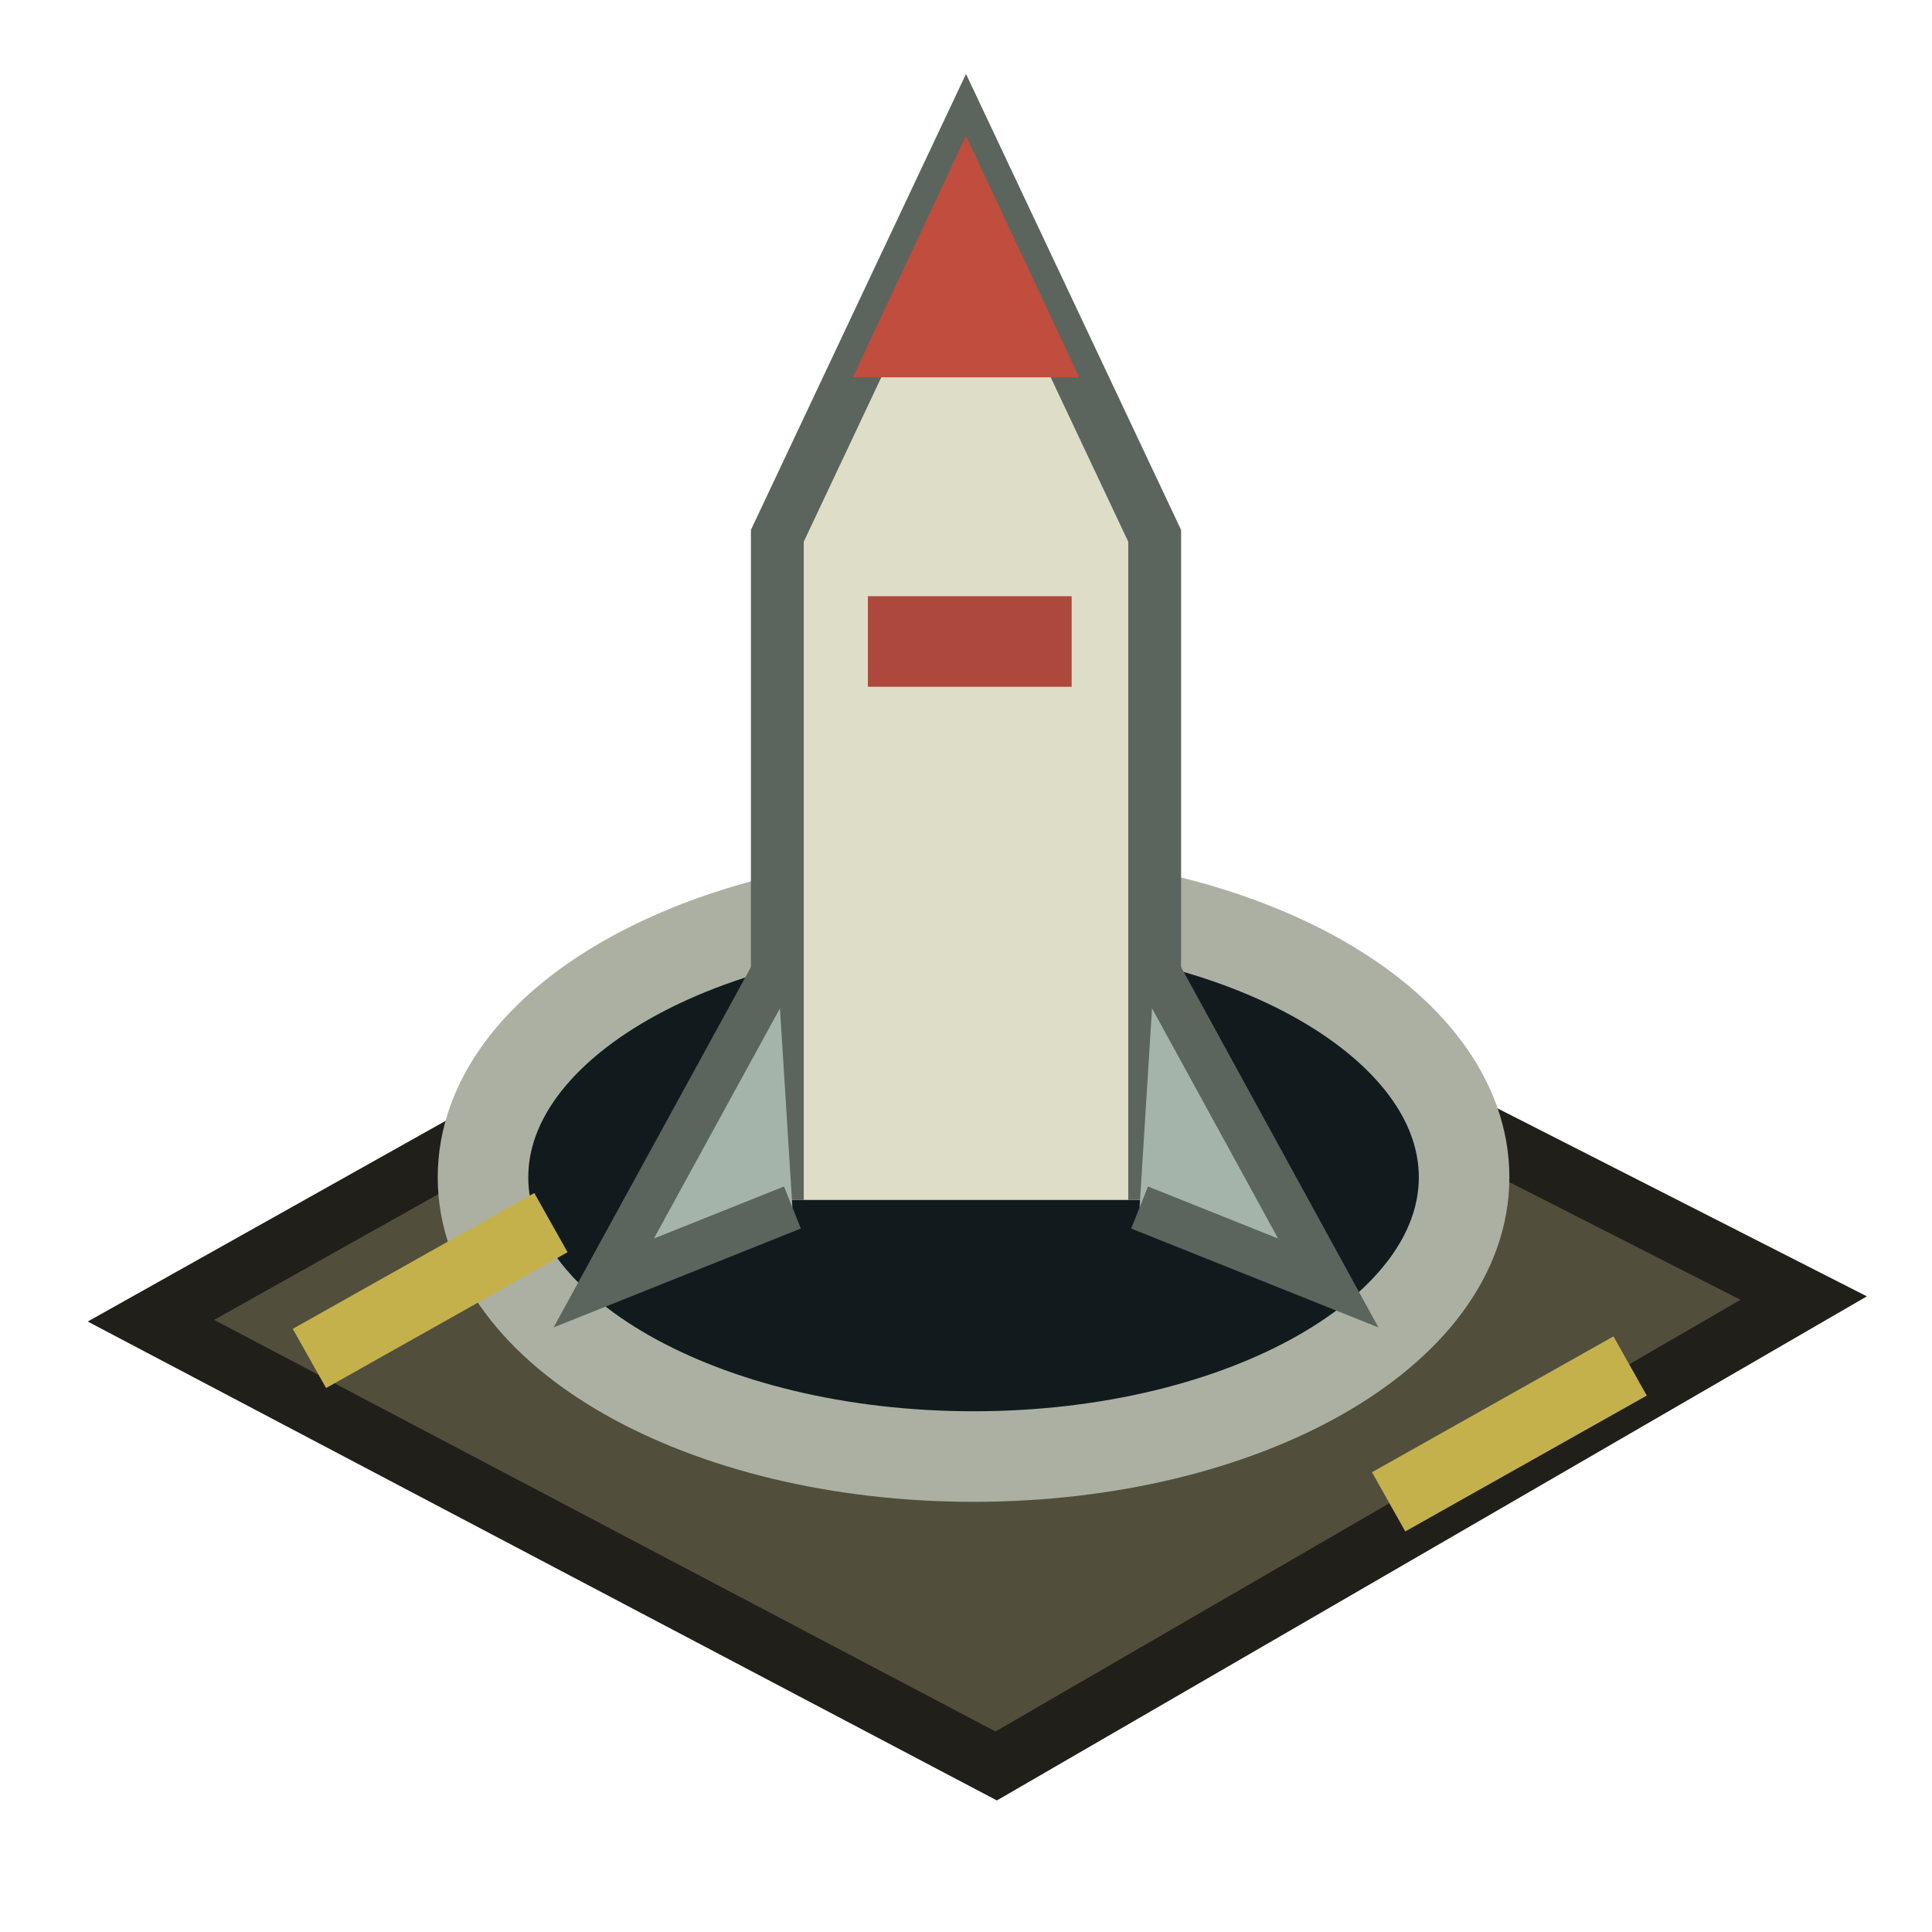
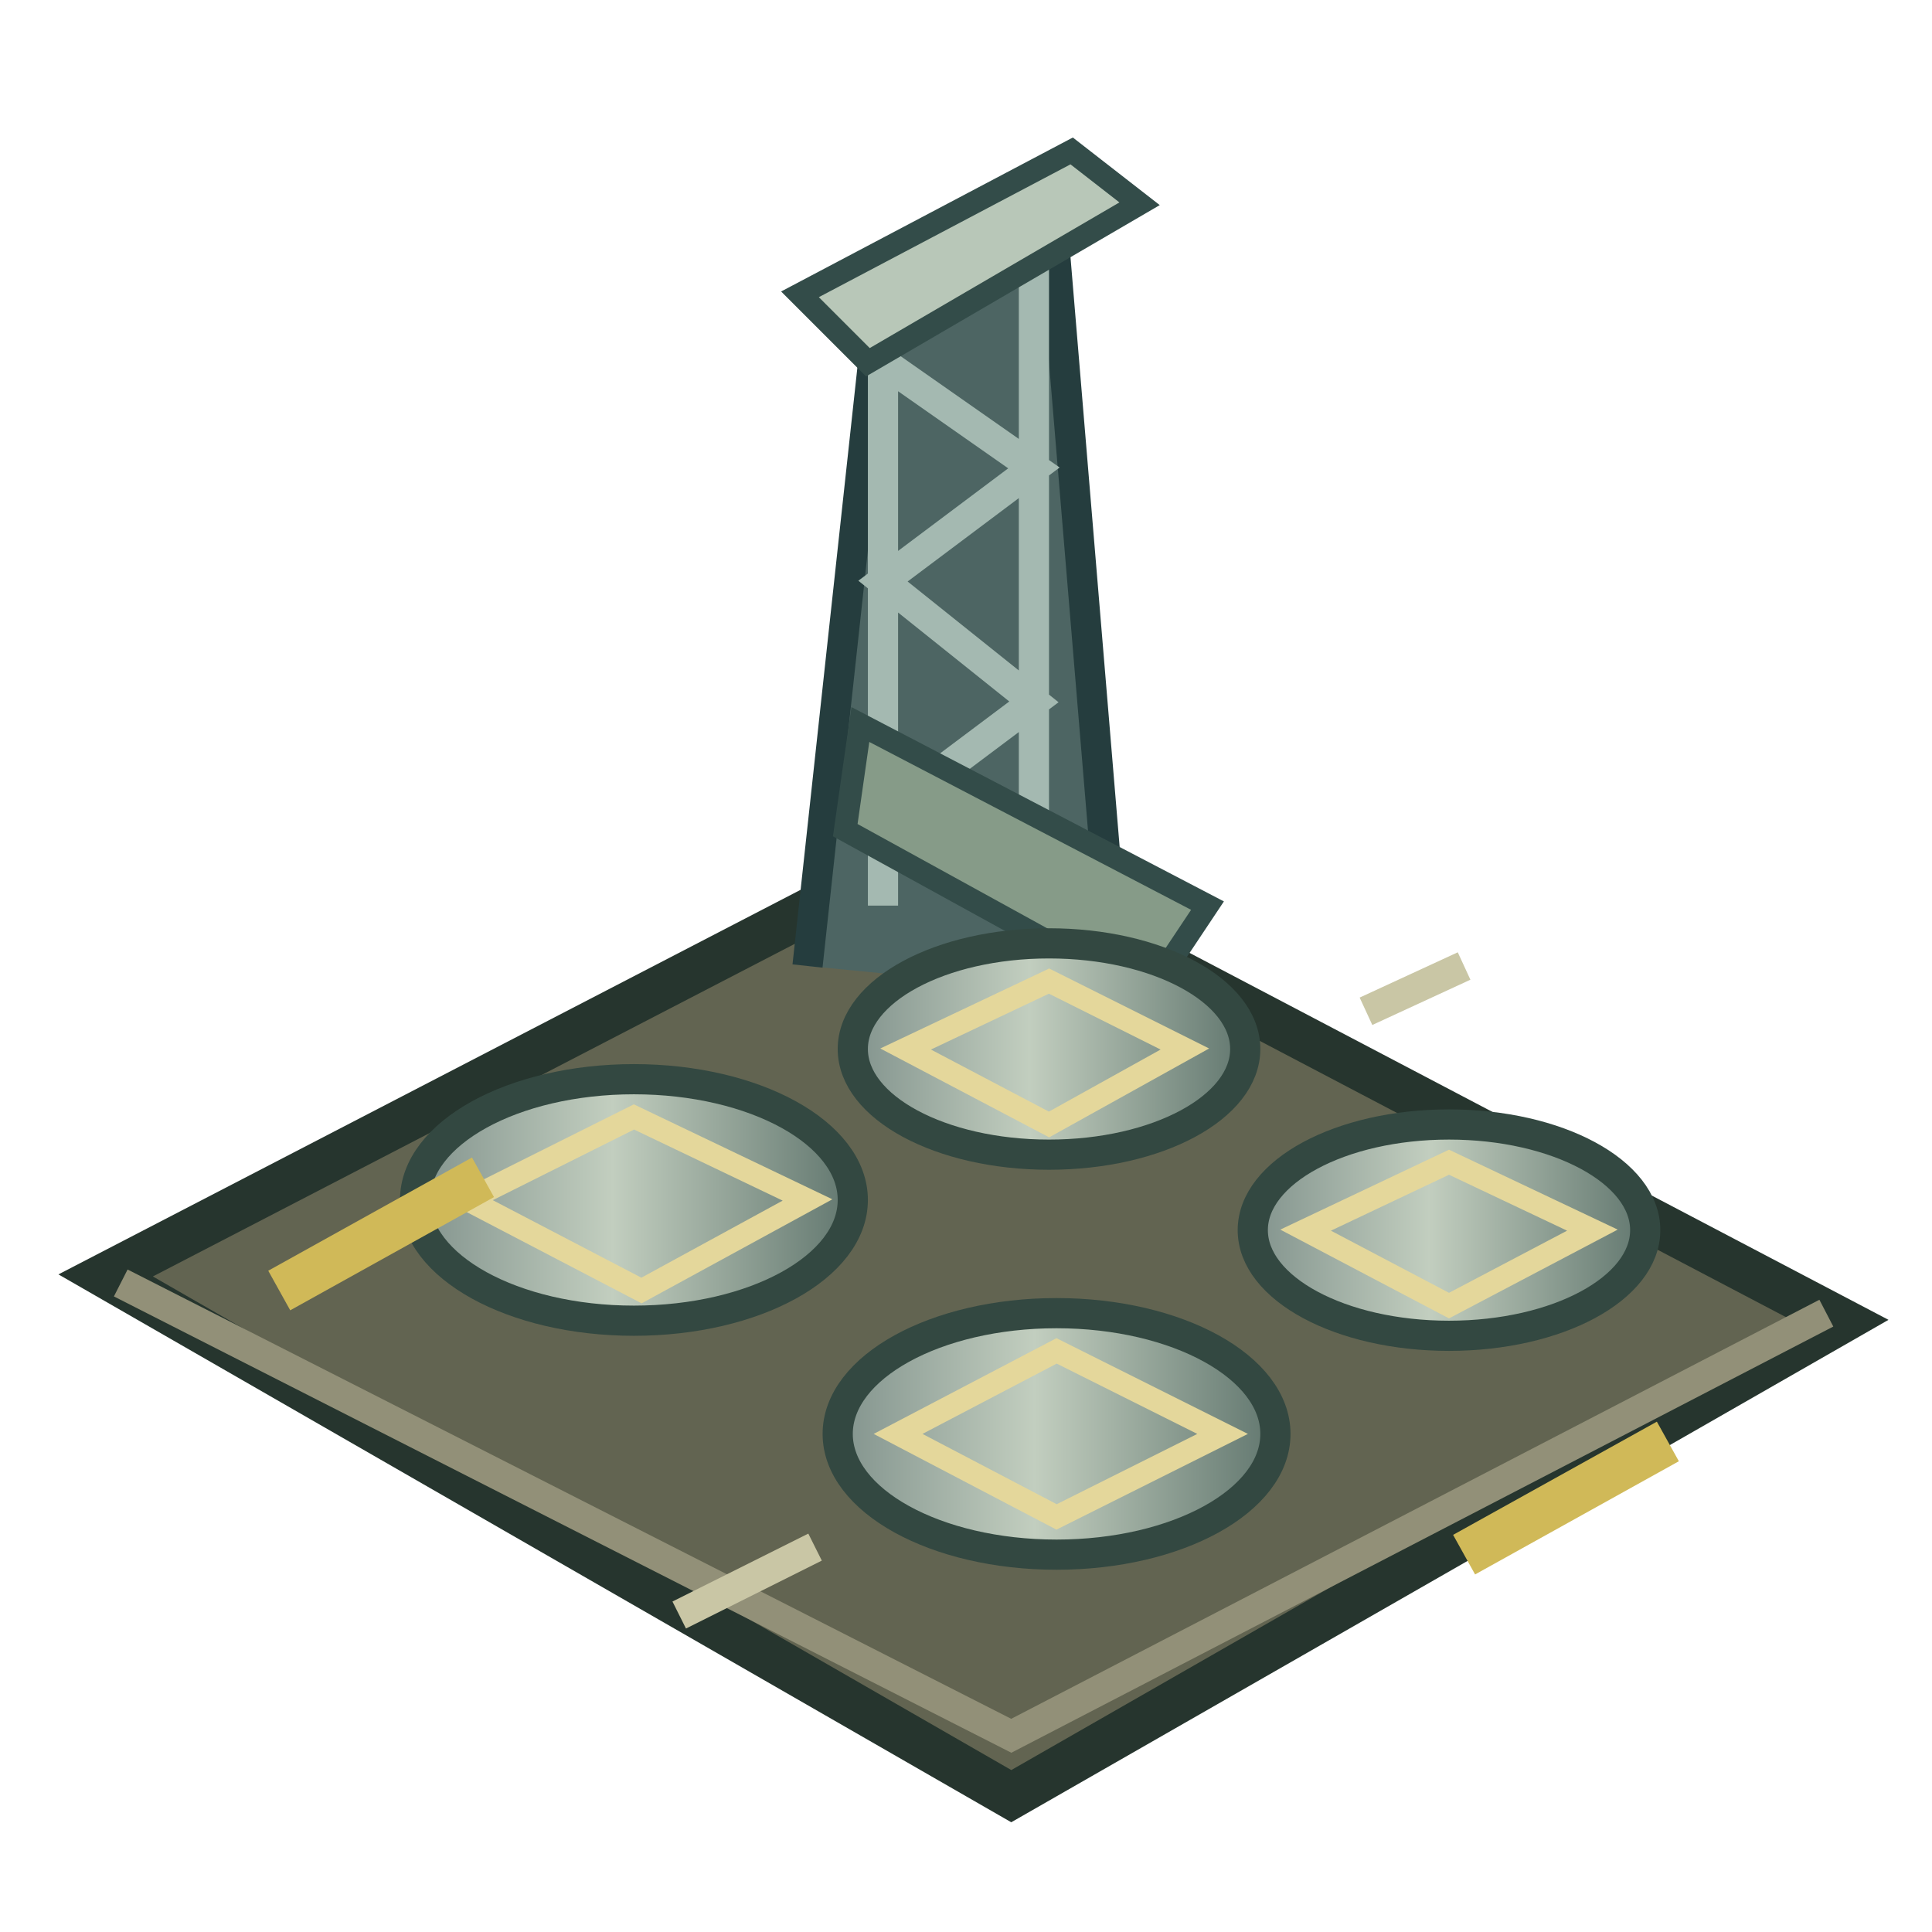
<svg xmlns="http://www.w3.org/2000/svg" width="256" height="256" viewBox="0 0 256 256">
-   <path d="M20 175 127 115 239 172 132 234Z" fill="#514e3c" stroke="#211f19" stroke-width="8" />
-   <ellipse cx="129" cy="156" rx="65" ry="37" fill="#111b1d" stroke="#acb0a2" stroke-width="12" />
-   <path d="M103 159V71l25-53 25 53v88" fill="#dedec8" stroke="#5b655d" stroke-width="7" />
-   <path d="m103 128-23 42 25-10m48-32 23 42-25-10" fill="#a4b4aa" stroke="#5b655d" stroke-width="6" />
-   <path d="m128 18-15 32h30Z" fill="#c04d3d" />
-   <path d="M115 79h27v12h-27" fill="#ad483d" />
-   <path d="m41 180 32-18m111 37 32-18" stroke="#c5b14c" stroke-width="9" />
+   <defs>
+     <linearGradient id="steel">
+       <stop stop-color="#82938d" />
+       <stop offset=".45" stop-color="#c2cebf" />
+       <stop offset="1" stop-color="#62776f" />
+     </linearGradient>
+   </defs>
+   <path d="M14 169 124 112 244 175 134 238Z" fill="#626451" stroke="#26352e" stroke-width="6" />
+   <path d="m16 170 118 60 108-56" fill="none" stroke="#929078" stroke-width="4" />
+   <path d="m107 128 10-92 22-12 9 108" fill="#4d6563" stroke="#253d3e" stroke-width="4" />
+   <path d="M117 39v81m20-88v92m-20-76 20 14-20 15 20 16-20 15" fill="none" stroke="#a4b9b1" stroke-width="4" />
+   <path d="m106 39 36-19 9 7-36 21z" fill="#b8c7b8" stroke="#334c49" stroke-width="3" />
+   <path d="m114 96 46 24-8 12-40-22z" fill="#869b88" stroke="#334c49" stroke-width="3" />
+   <g fill="url(#steel)" stroke="#334841" stroke-width="4">
+     <ellipse cx="84" cy="159" rx="29" ry="16" />
+     <ellipse cx="139" cy="139" rx="26" ry="14" />
+     <ellipse cx="140" cy="190" rx="29" ry="16" />
+     <ellipse cx="192" cy="163" rx="26" ry="14" />
+   </g>
+   <g fill="none" stroke="#e4d79b" stroke-width="3">
+     <path d="m62 159 22-11 23 11-22 12zM120 139l19-9 18 9-18 10zM119 190l21-11 22 11-22 11zM173 163l19-9 19 9-19 10z" />
+   </g>
+   <path d="m37 171 27-15m130 50 27-15" stroke="#d0b958" stroke-width="6" />
+   <path d="m90 214 18-9m73-71 13-6" stroke="#c9c6a5" stroke-width="4" />
</svg>
